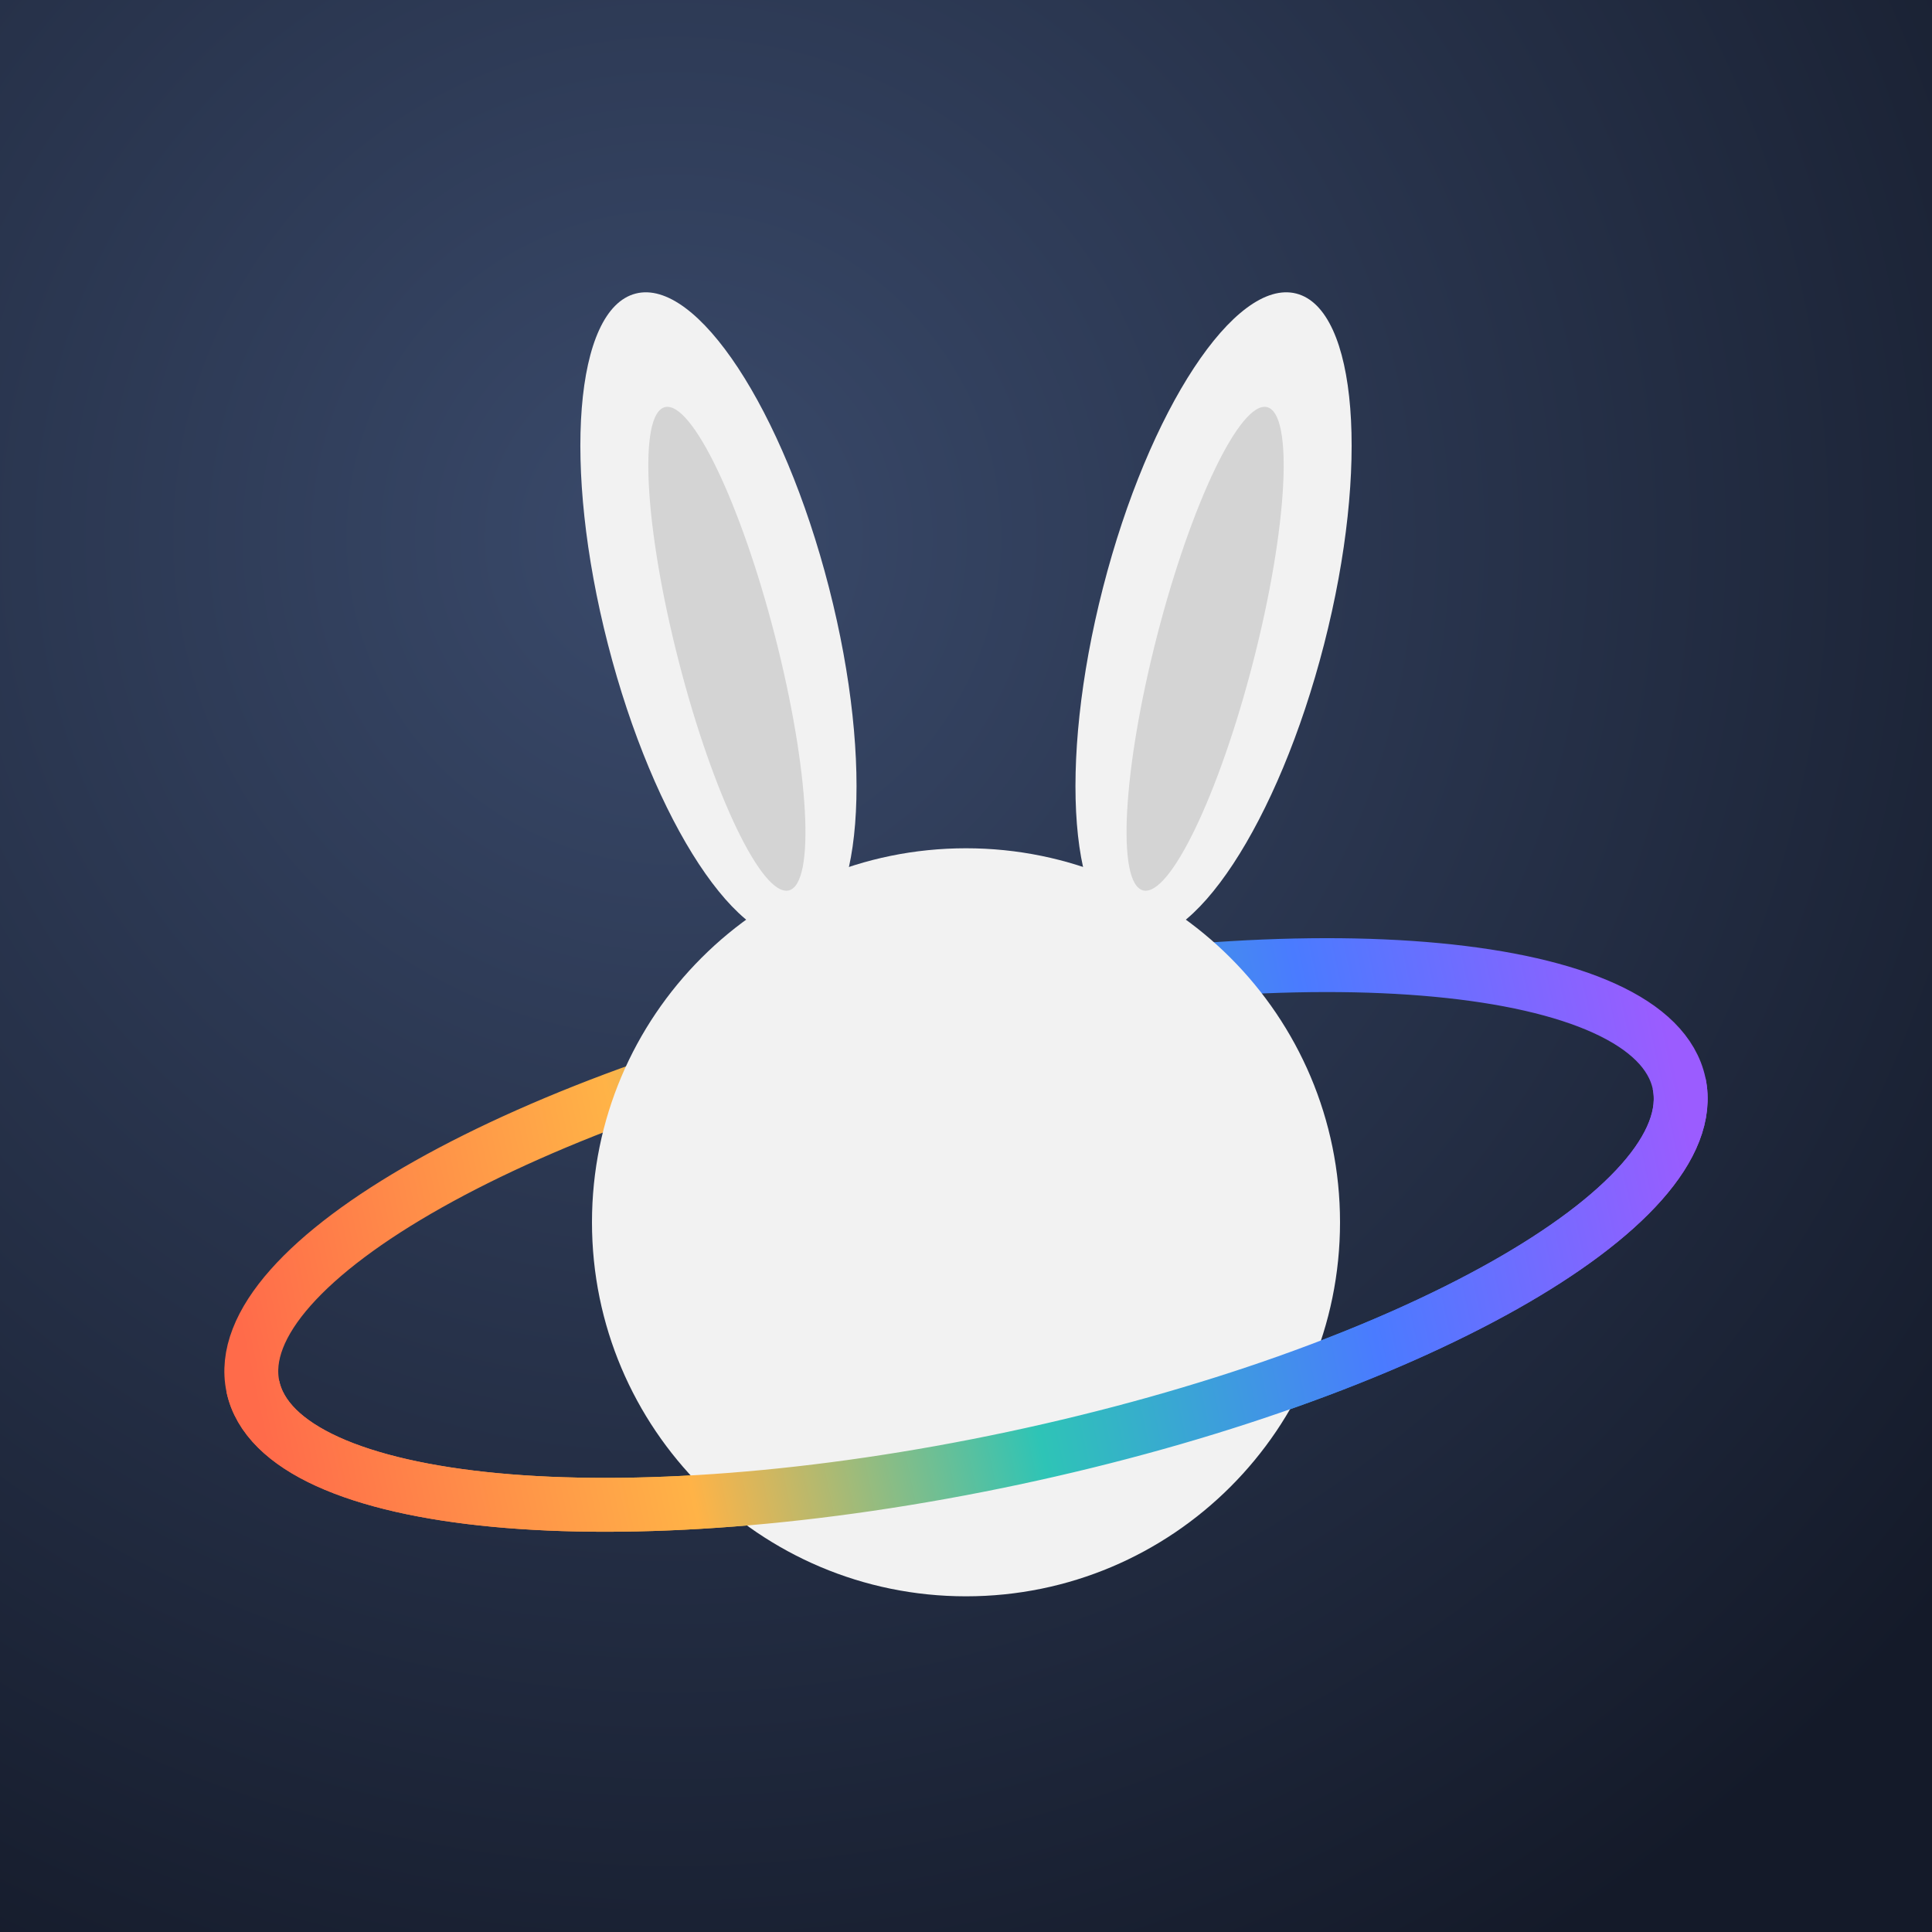
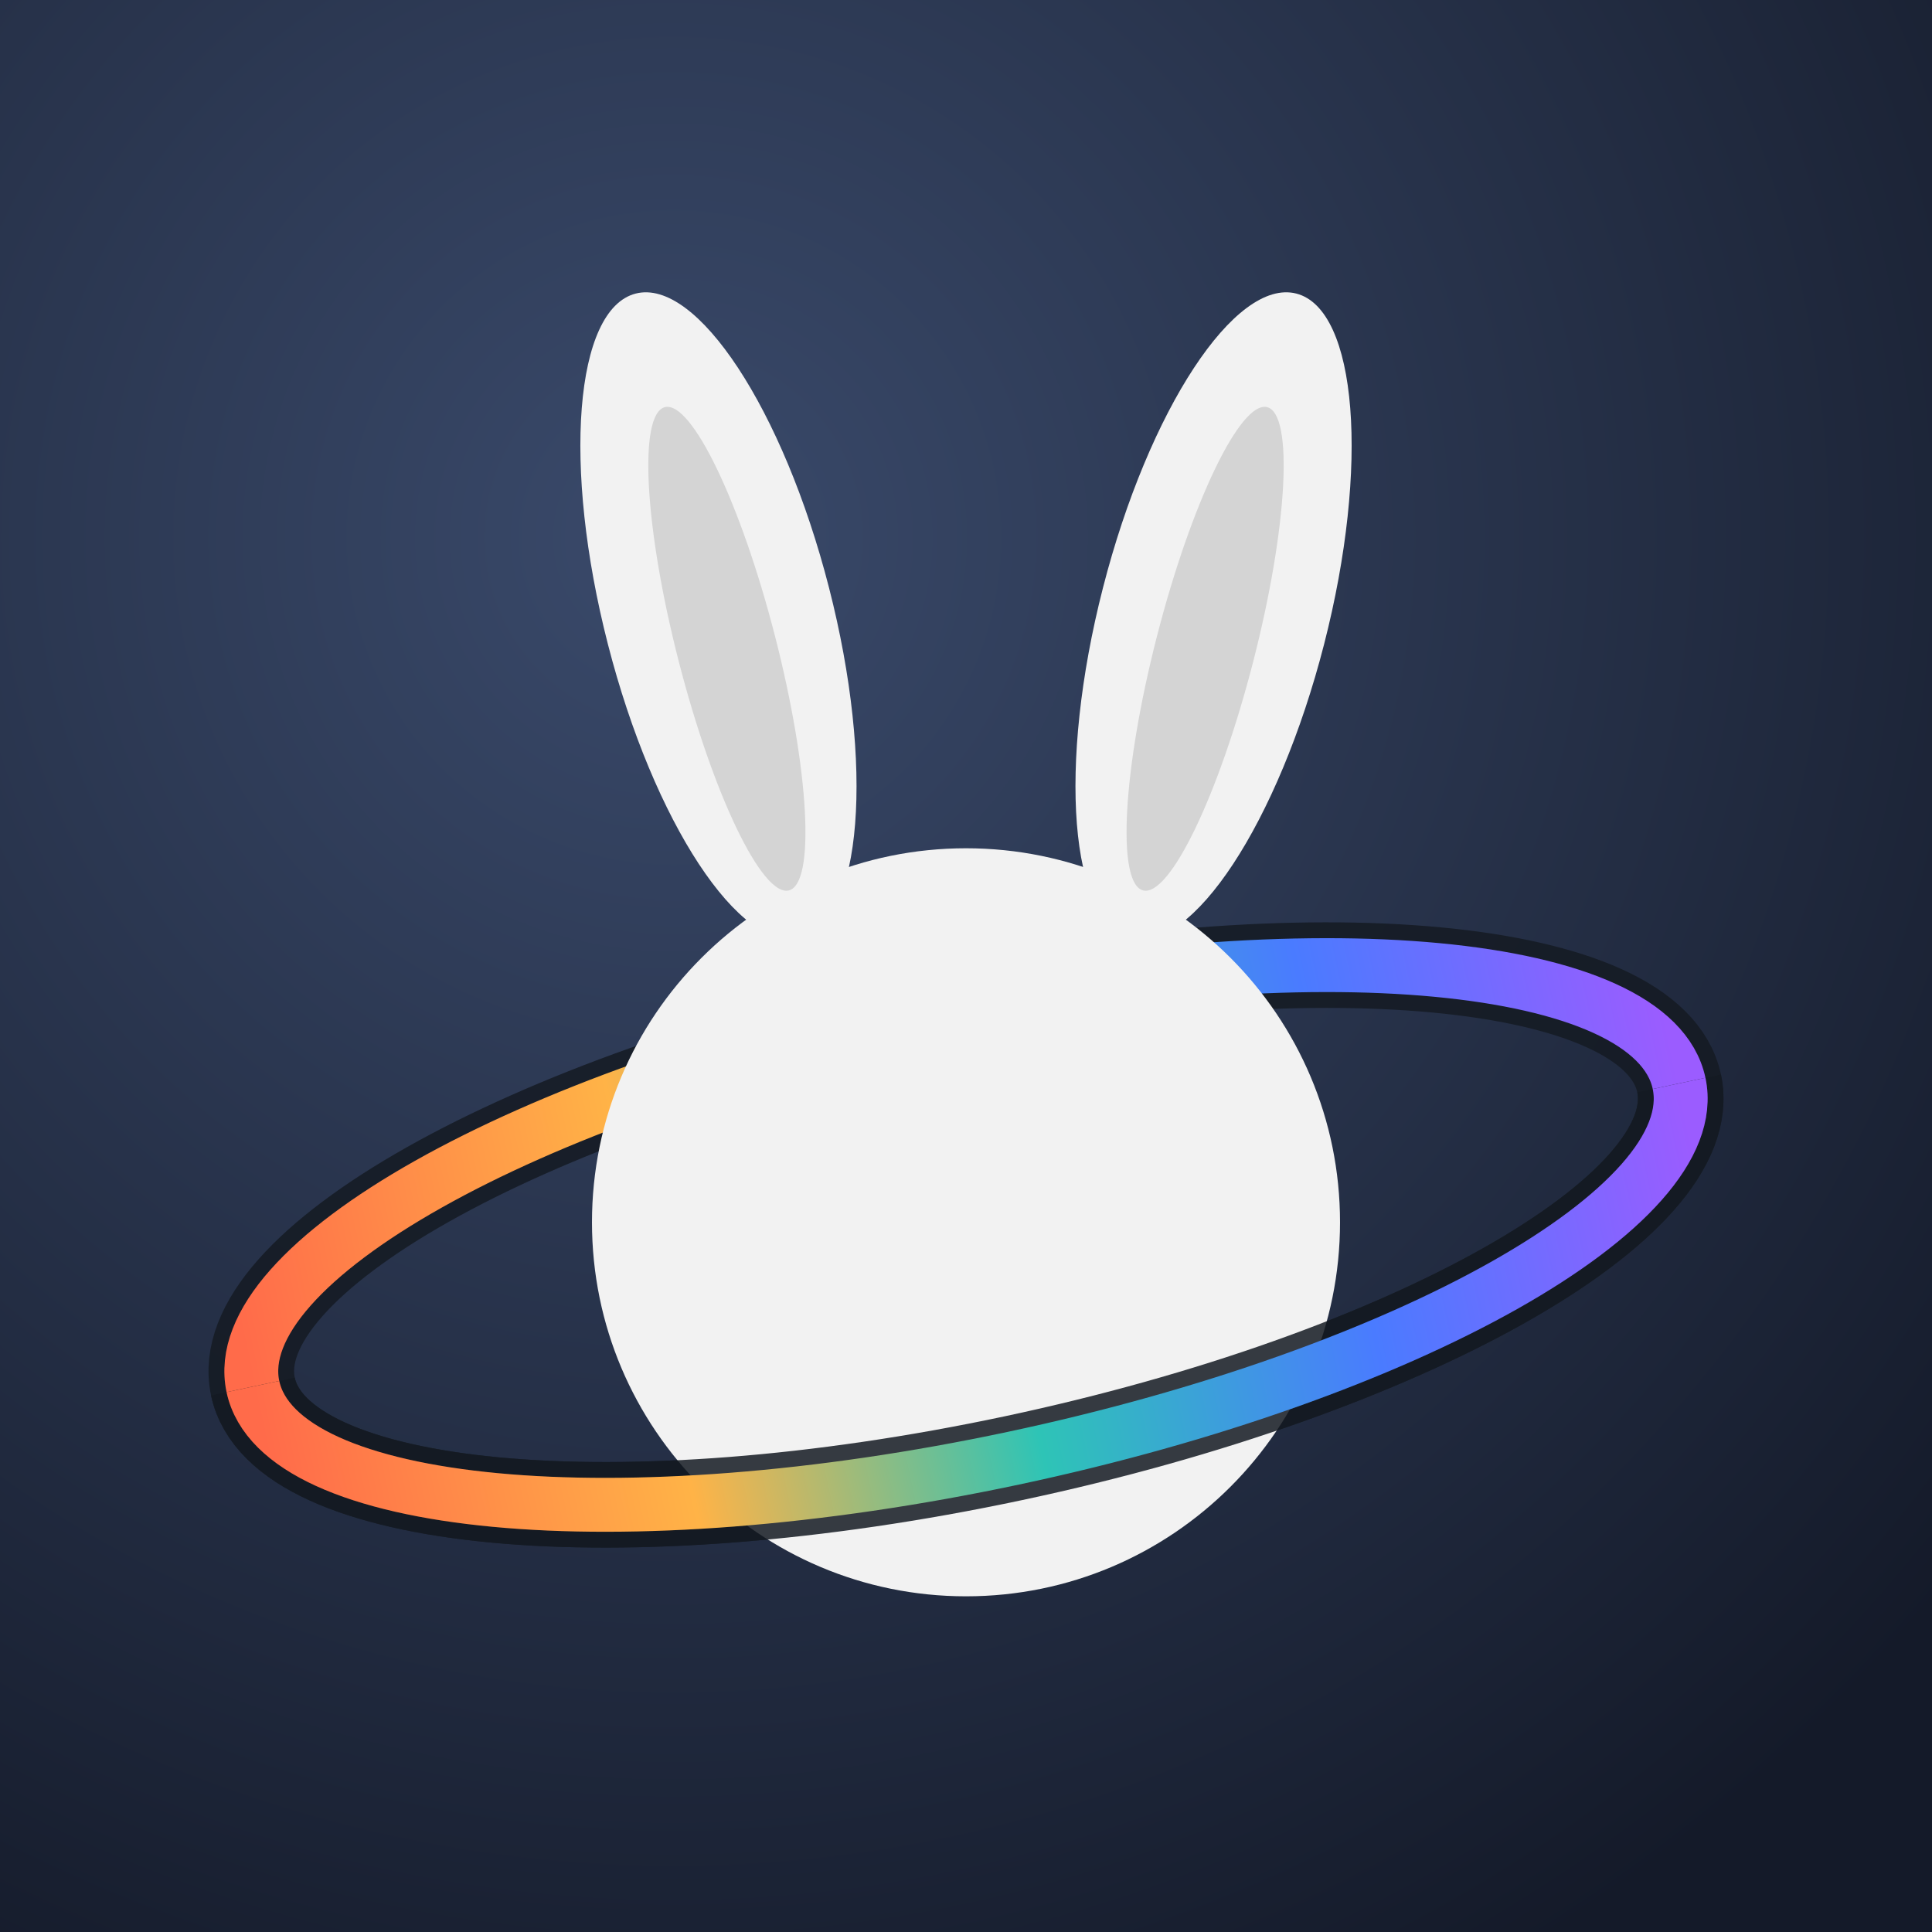
<svg xmlns="http://www.w3.org/2000/svg" viewBox="0 0 512 512" width="512" height="512">
  <defs>
    <radialGradient id="bg" cx="35%" cy="28%" r="85%">
      <stop offset="0" stop-color="#3a4a6b" />
      <stop offset="1" stop-color="#141a29" />
    </radialGradient>
    <linearGradient id="ring" gradientUnits="userSpaceOnUse" x1="26" y1="0" x2="486" y2="0">
      <stop offset="0" stop-color="#ff6b4a" />
      <stop offset="0.28" stop-color="#ffb347" />
      <stop offset="0.52" stop-color="#2ec4b6" />
      <stop offset="0.76" stop-color="#4a7bff" />
      <stop offset="1" stop-color="#9b5cff" />
    </linearGradient>
  </defs>
  <rect width="512" height="512" fill="url(#bg)" />
  <g transform="translate(256 250) scale(0.84) translate(-256 -212)">
    <g transform="translate(0,0) translate(256 300) scale(1.0) translate(-256 -300)">
      <g transform="rotate(-12 256 304)">
+         <ellipse cx="256" cy="304" rx="230" ry="72" fill="none" stroke="#151a22" stroke-opacity="0.85" stroke-width="27" />
        <ellipse cx="256" cy="304" rx="230" ry="72" fill="none" stroke="url(#ring)" stroke-width="17" />
      </g>
      <g transform="rotate(-14.4 177.9 108.7)">
        <ellipse cx="177.9" cy="108.7" rx="36" ry="105" fill="#f2f2f2" />
        <ellipse cx="177.9" cy="119.4" rx="15.7" ry="78.7" fill="#d4d4d4" />
      </g>
      <g transform="rotate(14.4 334.1 108.7)">
        <ellipse cx="334.1" cy="108.7" rx="36" ry="105" fill="#f2f2f2" />
        <ellipse cx="334.1" cy="119.4" rx="15.7" ry="78.7" fill="#d4d4d4" />
      </g>
      <circle cx="256" cy="300" r="118" fill="#f2f2f2" />
      <g transform="rotate(-12 256 304)">
        <clipPath id="front">
          <rect x="0" y="304" width="512" height="300" />
        </clipPath>
        <g clip-path="url(#front)">
+           <ellipse cx="256" cy="304" rx="230" ry="72" fill="none" stroke="#151a22" stroke-opacity="0.85" stroke-width="27" />
          <ellipse cx="256" cy="304" rx="230" ry="72" fill="none" stroke="url(#ring)" stroke-width="17" />
        </g>
      </g>
    </g>
  </g>
</svg>
